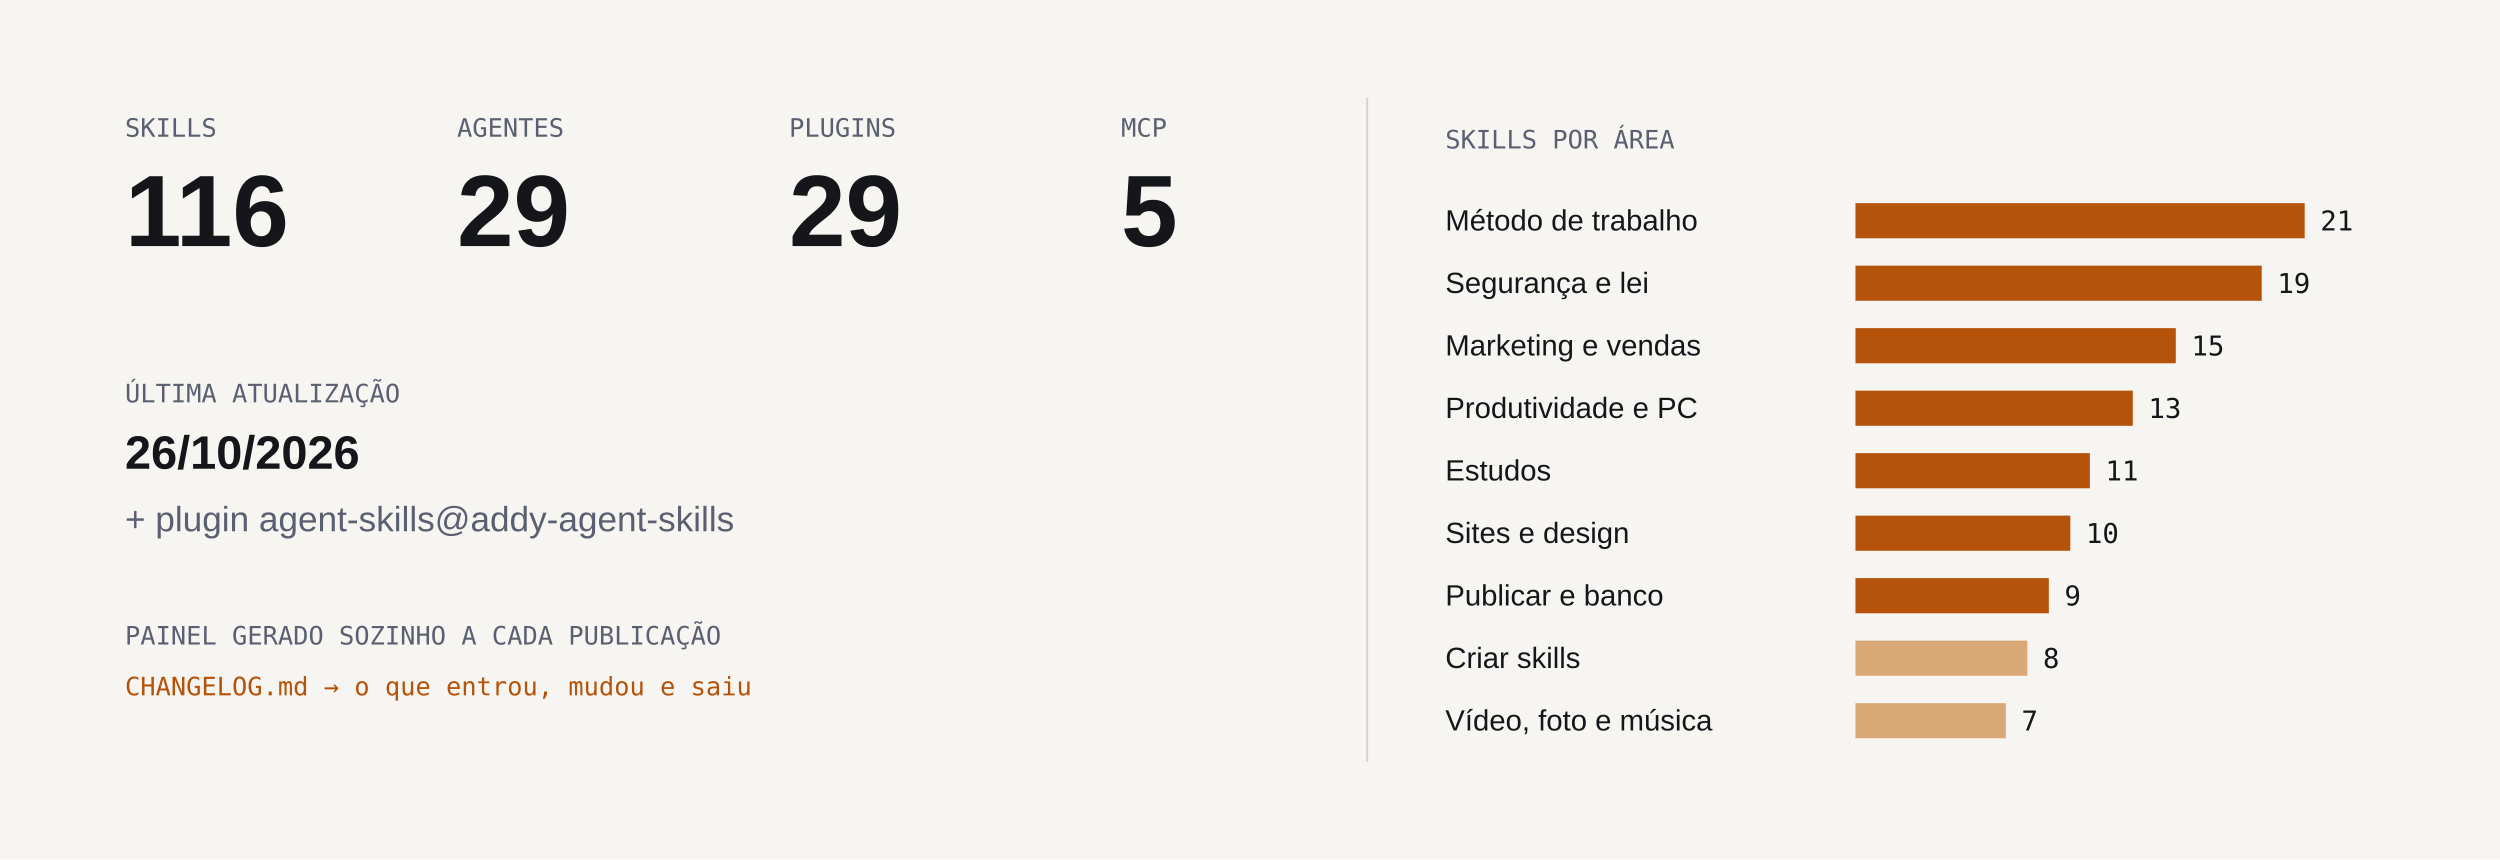
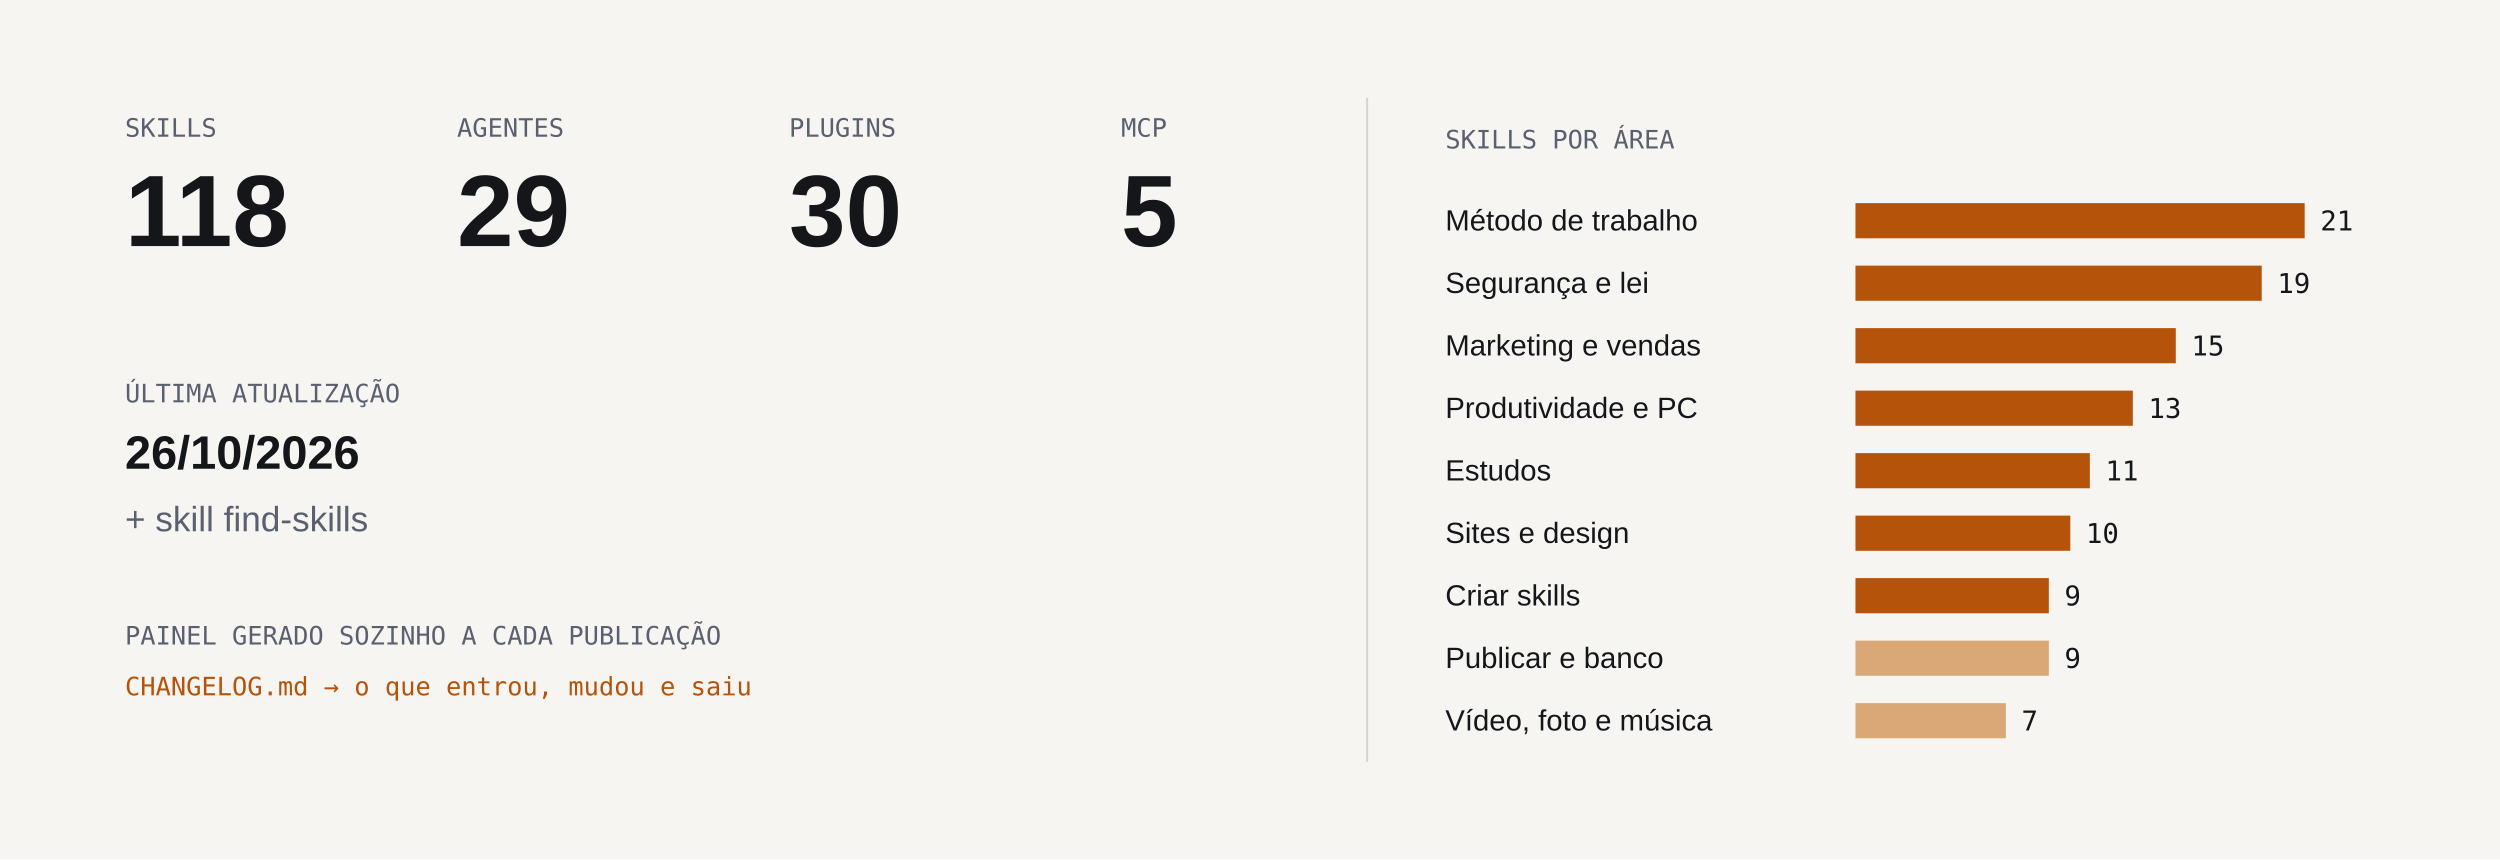
<svg xmlns="http://www.w3.org/2000/svg" viewBox="0 0 1280 440" width="1280" height="440" role="img" aria-label="Painel do kit: skills por área e última atualização 26/10/2026">
  <rect width="1280" height="440" fill="#f6f5f2" />
  <text x="64" y="70" font-family="'JetBrains Mono','Cascadia Code',Consolas,'DejaVu Sans Mono',monospace" font-size="13" fill="#5b6070">SKILLS</text>
-   <text x="64" y="126" font-family="'Inter Tight','Segoe UI','Helvetica Neue',Arial,sans-serif" font-size="52" font-weight="700" fill="#14161a">116</text>
+   <text x="64" y="126" font-family="'Inter Tight','Segoe UI','Helvetica Neue',Arial,sans-serif" font-size="52" font-weight="700" fill="#14161a">118</text>
  <text x="234" y="70" font-family="'JetBrains Mono','Cascadia Code',Consolas,'DejaVu Sans Mono',monospace" font-size="13" fill="#5b6070">AGENTES</text>
  <text x="234" y="126" font-family="'Inter Tight','Segoe UI','Helvetica Neue',Arial,sans-serif" font-size="52" font-weight="700" fill="#14161a">29</text>
  <text x="404" y="70" font-family="'JetBrains Mono','Cascadia Code',Consolas,'DejaVu Sans Mono',monospace" font-size="13" fill="#5b6070">PLUGINS</text>
-   <text x="404" y="126" font-family="'Inter Tight','Segoe UI','Helvetica Neue',Arial,sans-serif" font-size="52" font-weight="700" fill="#14161a">29</text>
+   <text x="404" y="126" font-family="'Inter Tight','Segoe UI','Helvetica Neue',Arial,sans-serif" font-size="52" font-weight="700" fill="#14161a">30</text>
  <text x="574" y="70" font-family="'JetBrains Mono','Cascadia Code',Consolas,'DejaVu Sans Mono',monospace" font-size="13" fill="#5b6070">MCP</text>
  <text x="574" y="126" font-family="'Inter Tight','Segoe UI','Helvetica Neue',Arial,sans-serif" font-size="52" font-weight="700" fill="#14161a">5</text>
  <text x="64" y="206" font-family="'JetBrains Mono','Cascadia Code',Consolas,'DejaVu Sans Mono',monospace" font-size="13" fill="#5b6070">ÚLTIMA ATUALIZAÇÃO</text>
  <text x="64" y="240" font-family="'Inter Tight','Segoe UI','Helvetica Neue',Arial,sans-serif" font-size="24" font-weight="700" fill="#14161a">26/10/2026</text>
-   <text x="64" y="272" font-family="'Inter Tight','Segoe UI','Helvetica Neue',Arial,sans-serif" font-size="18" fill="#5b6070">+ plugin agent-skills@addy-agent-skills</text>
+   <text x="64" y="272" font-family="'Inter Tight','Segoe UI','Helvetica Neue',Arial,sans-serif" font-size="18" fill="#5b6070">+ skill find-skills</text>
  <text x="64" y="330" font-family="'JetBrains Mono','Cascadia Code',Consolas,'DejaVu Sans Mono',monospace" font-size="13" fill="#5b6070">PAINEL GERADO SOZINHO A CADA PUBLICAÇÃO</text>
  <text x="64" y="356" font-family="'JetBrains Mono','Cascadia Code',Consolas,'DejaVu Sans Mono',monospace" font-size="13" fill="#b45309">CHANGELOG.md → o que entrou, mudou e saiu</text>
  <line x1="700" y1="50" x2="700" y2="390" stroke="#d6d3cc" />
  <text x="740" y="76" font-family="'JetBrains Mono','Cascadia Code',Consolas,'DejaVu Sans Mono',monospace" font-size="13" fill="#5b6070">SKILLS POR ÁREA</text>
  <text x="740" y="118" font-family="'Inter Tight','Segoe UI','Helvetica Neue',Arial,sans-serif" font-size="15" fill="#14161a">Método de trabalho</text>
  <rect x="950" y="104" width="230" height="18" fill="#b45309" />
  <text x="1188" y="118" font-family="'JetBrains Mono','Cascadia Code',Consolas,'DejaVu Sans Mono',monospace" font-size="14" fill="#14161a">21</text>
  <text x="740" y="150" font-family="'Inter Tight','Segoe UI','Helvetica Neue',Arial,sans-serif" font-size="15" fill="#14161a">Segurança e lei</text>
  <rect x="950" y="136" width="208" height="18" fill="#b45309" />
  <text x="1166" y="150" font-family="'JetBrains Mono','Cascadia Code',Consolas,'DejaVu Sans Mono',monospace" font-size="14" fill="#14161a">19</text>
  <text x="740" y="182" font-family="'Inter Tight','Segoe UI','Helvetica Neue',Arial,sans-serif" font-size="15" fill="#14161a">Marketing e vendas</text>
  <rect x="950" y="168" width="164" height="18" fill="#b45309" />
  <text x="1122" y="182" font-family="'JetBrains Mono','Cascadia Code',Consolas,'DejaVu Sans Mono',monospace" font-size="14" fill="#14161a">15</text>
  <text x="740" y="214" font-family="'Inter Tight','Segoe UI','Helvetica Neue',Arial,sans-serif" font-size="15" fill="#14161a">Produtividade e PC</text>
  <rect x="950" y="200" width="142" height="18" fill="#b45309" />
  <text x="1100" y="214" font-family="'JetBrains Mono','Cascadia Code',Consolas,'DejaVu Sans Mono',monospace" font-size="14" fill="#14161a">13</text>
  <text x="740" y="246" font-family="'Inter Tight','Segoe UI','Helvetica Neue',Arial,sans-serif" font-size="15" fill="#14161a">Estudos</text>
  <rect x="950" y="232" width="120" height="18" fill="#b45309" />
  <text x="1078" y="246" font-family="'JetBrains Mono','Cascadia Code',Consolas,'DejaVu Sans Mono',monospace" font-size="14" fill="#14161a">11</text>
  <text x="740" y="278" font-family="'Inter Tight','Segoe UI','Helvetica Neue',Arial,sans-serif" font-size="15" fill="#14161a">Sites e design</text>
  <rect x="950" y="264" width="110" height="18" fill="#b45309" />
  <text x="1068" y="278" font-family="'JetBrains Mono','Cascadia Code',Consolas,'DejaVu Sans Mono',monospace" font-size="14" fill="#14161a">10</text>
-   <text x="740" y="310" font-family="'Inter Tight','Segoe UI','Helvetica Neue',Arial,sans-serif" font-size="15" fill="#14161a">Publicar e banco</text>
+   <text x="740" y="310" font-family="'Inter Tight','Segoe UI','Helvetica Neue',Arial,sans-serif" font-size="15" fill="#14161a">Criar skills</text>
  <rect x="950" y="296" width="99" height="18" fill="#b45309" />
  <text x="1057" y="310" font-family="'JetBrains Mono','Cascadia Code',Consolas,'DejaVu Sans Mono',monospace" font-size="14" fill="#14161a">9</text>
-   <text x="740" y="342" font-family="'Inter Tight','Segoe UI','Helvetica Neue',Arial,sans-serif" font-size="15" fill="#14161a">Criar skills</text>
-   <rect x="950" y="328" width="88" height="18" fill="#d9a876" />
-   <text x="1046" y="342" font-family="'JetBrains Mono','Cascadia Code',Consolas,'DejaVu Sans Mono',monospace" font-size="14" fill="#14161a">8</text>
+   <text x="740" y="342" font-family="'Inter Tight','Segoe UI','Helvetica Neue',Arial,sans-serif" font-size="15" fill="#14161a">Publicar e banco</text>
+   <rect x="950" y="328" width="99" height="18" fill="#d9a876" />
+   <text x="1057" y="342" font-family="'JetBrains Mono','Cascadia Code',Consolas,'DejaVu Sans Mono',monospace" font-size="14" fill="#14161a">9</text>
  <text x="740" y="374" font-family="'Inter Tight','Segoe UI','Helvetica Neue',Arial,sans-serif" font-size="15" fill="#14161a">Vídeo, foto e música</text>
  <rect x="950" y="360" width="77" height="18" fill="#d9a876" />
  <text x="1035" y="374" font-family="'JetBrains Mono','Cascadia Code',Consolas,'DejaVu Sans Mono',monospace" font-size="14" fill="#14161a">7</text>
</svg>
